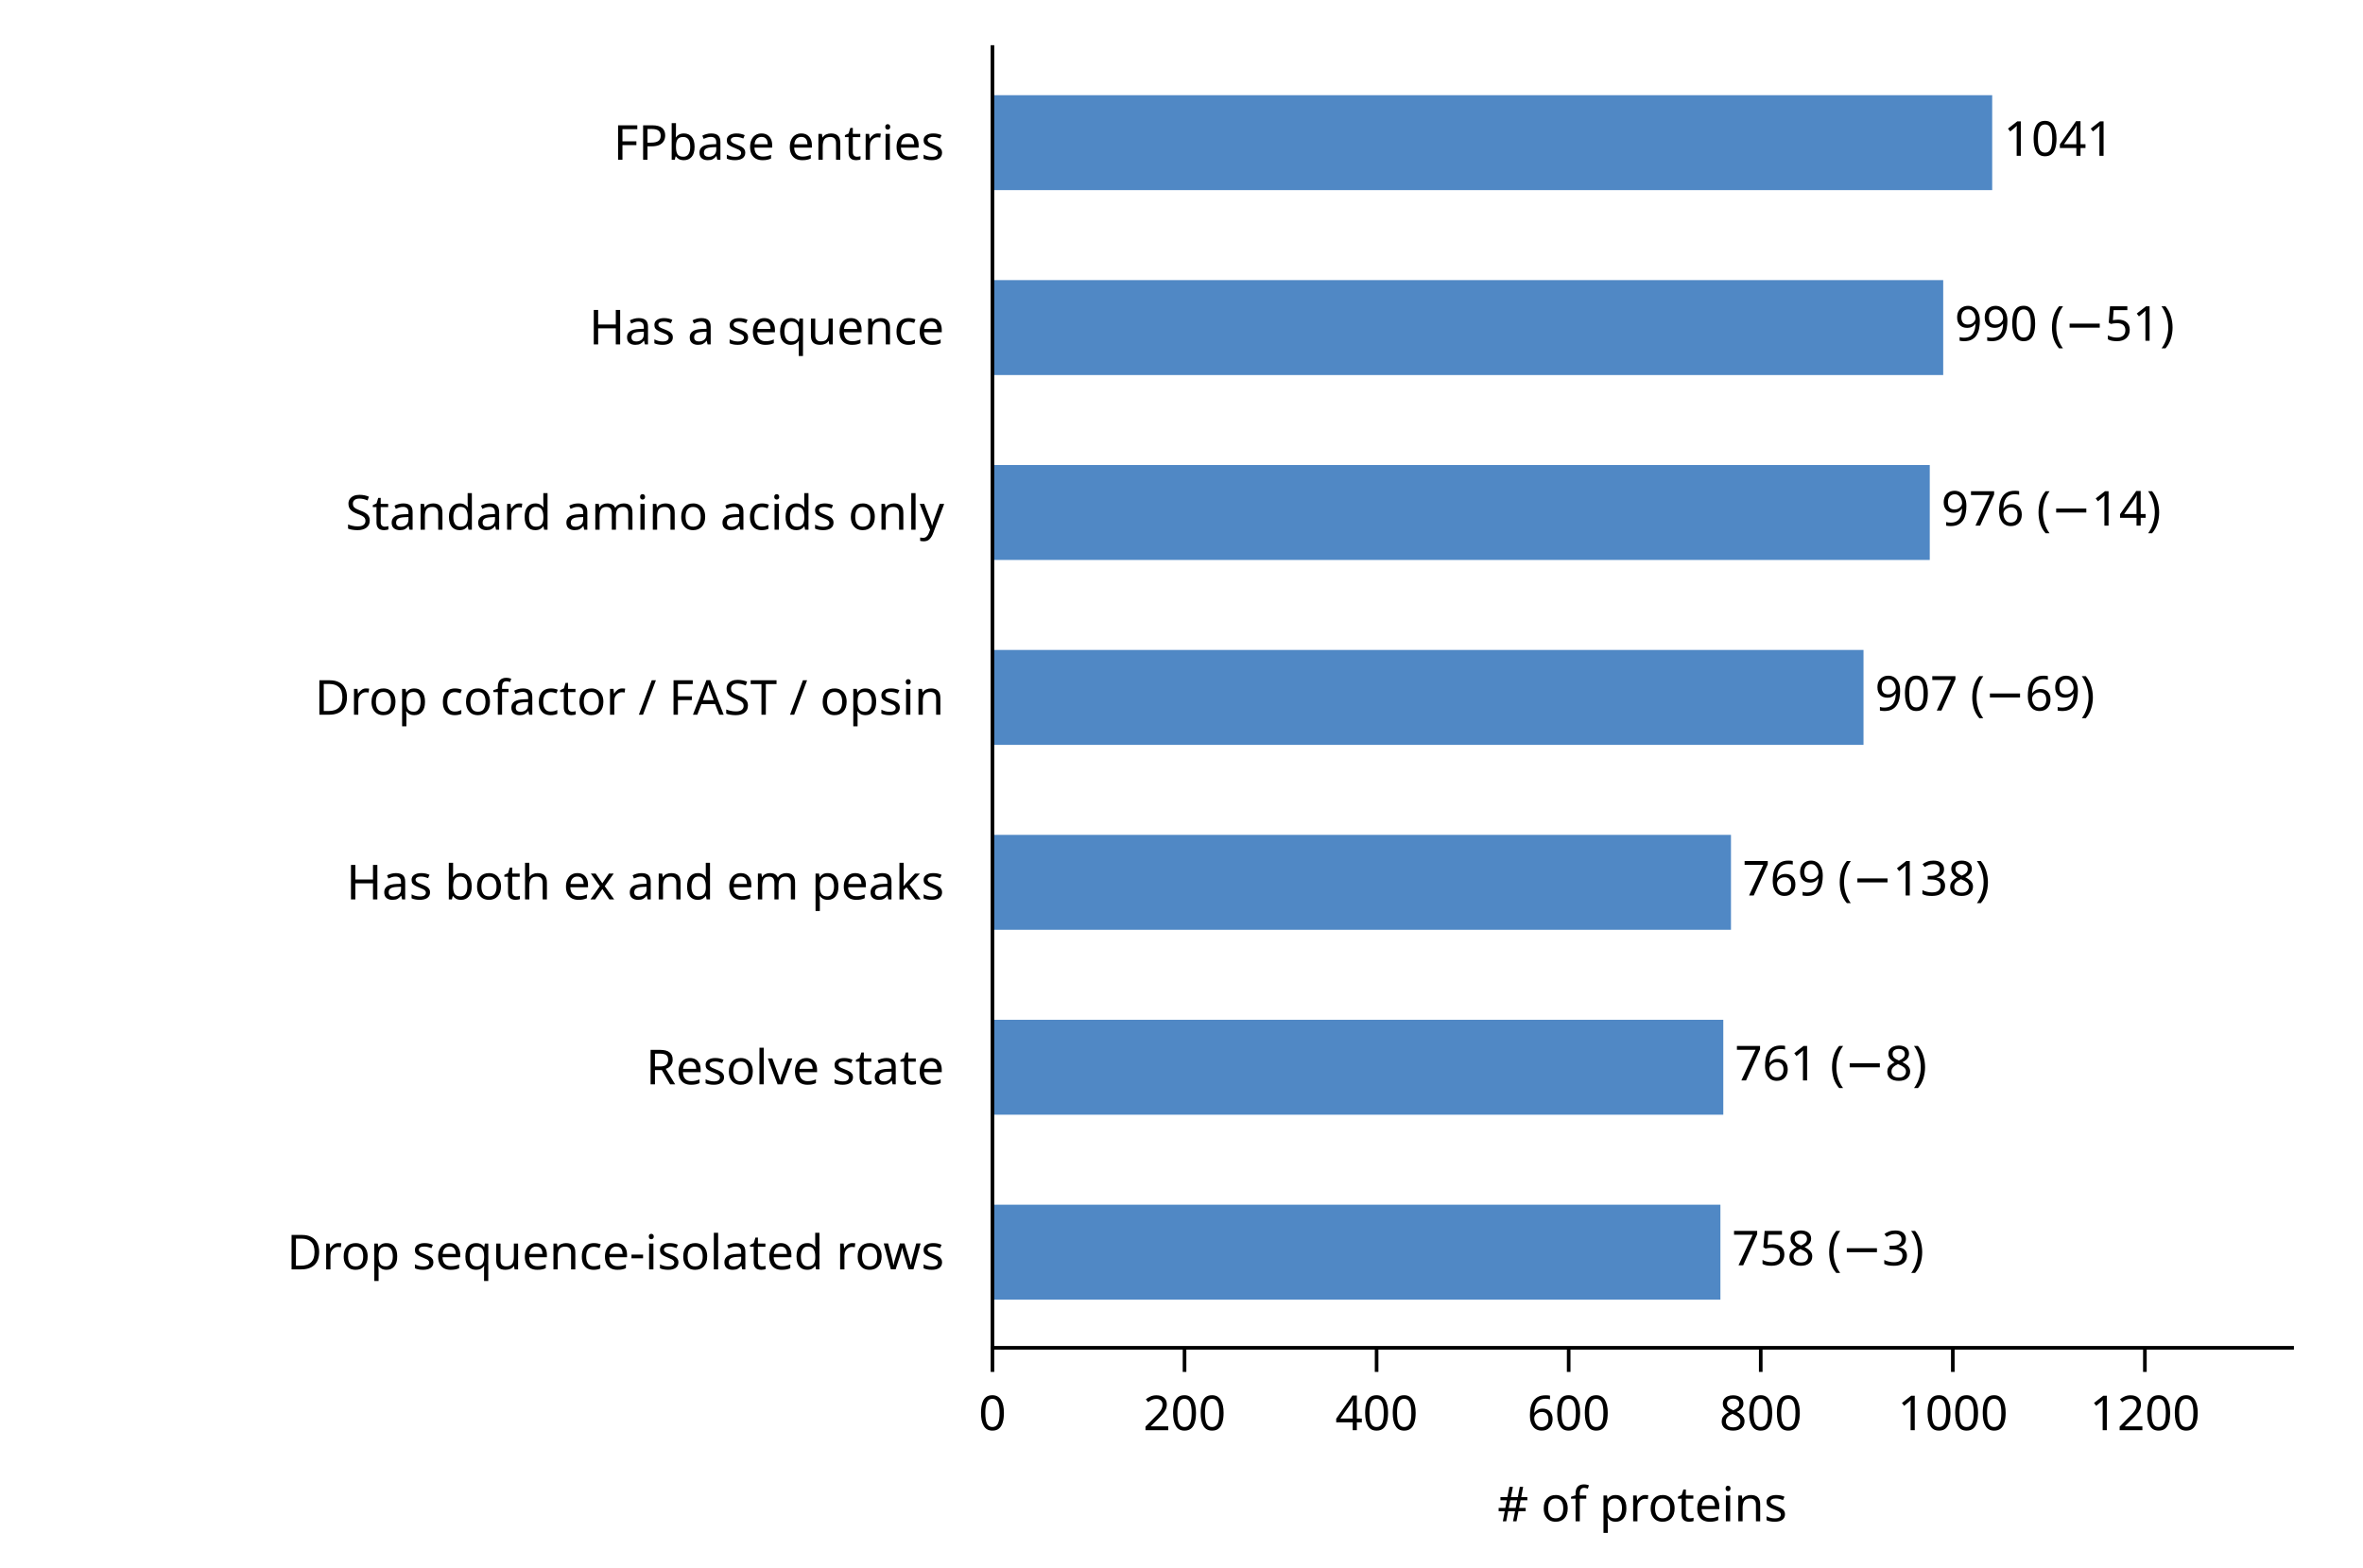
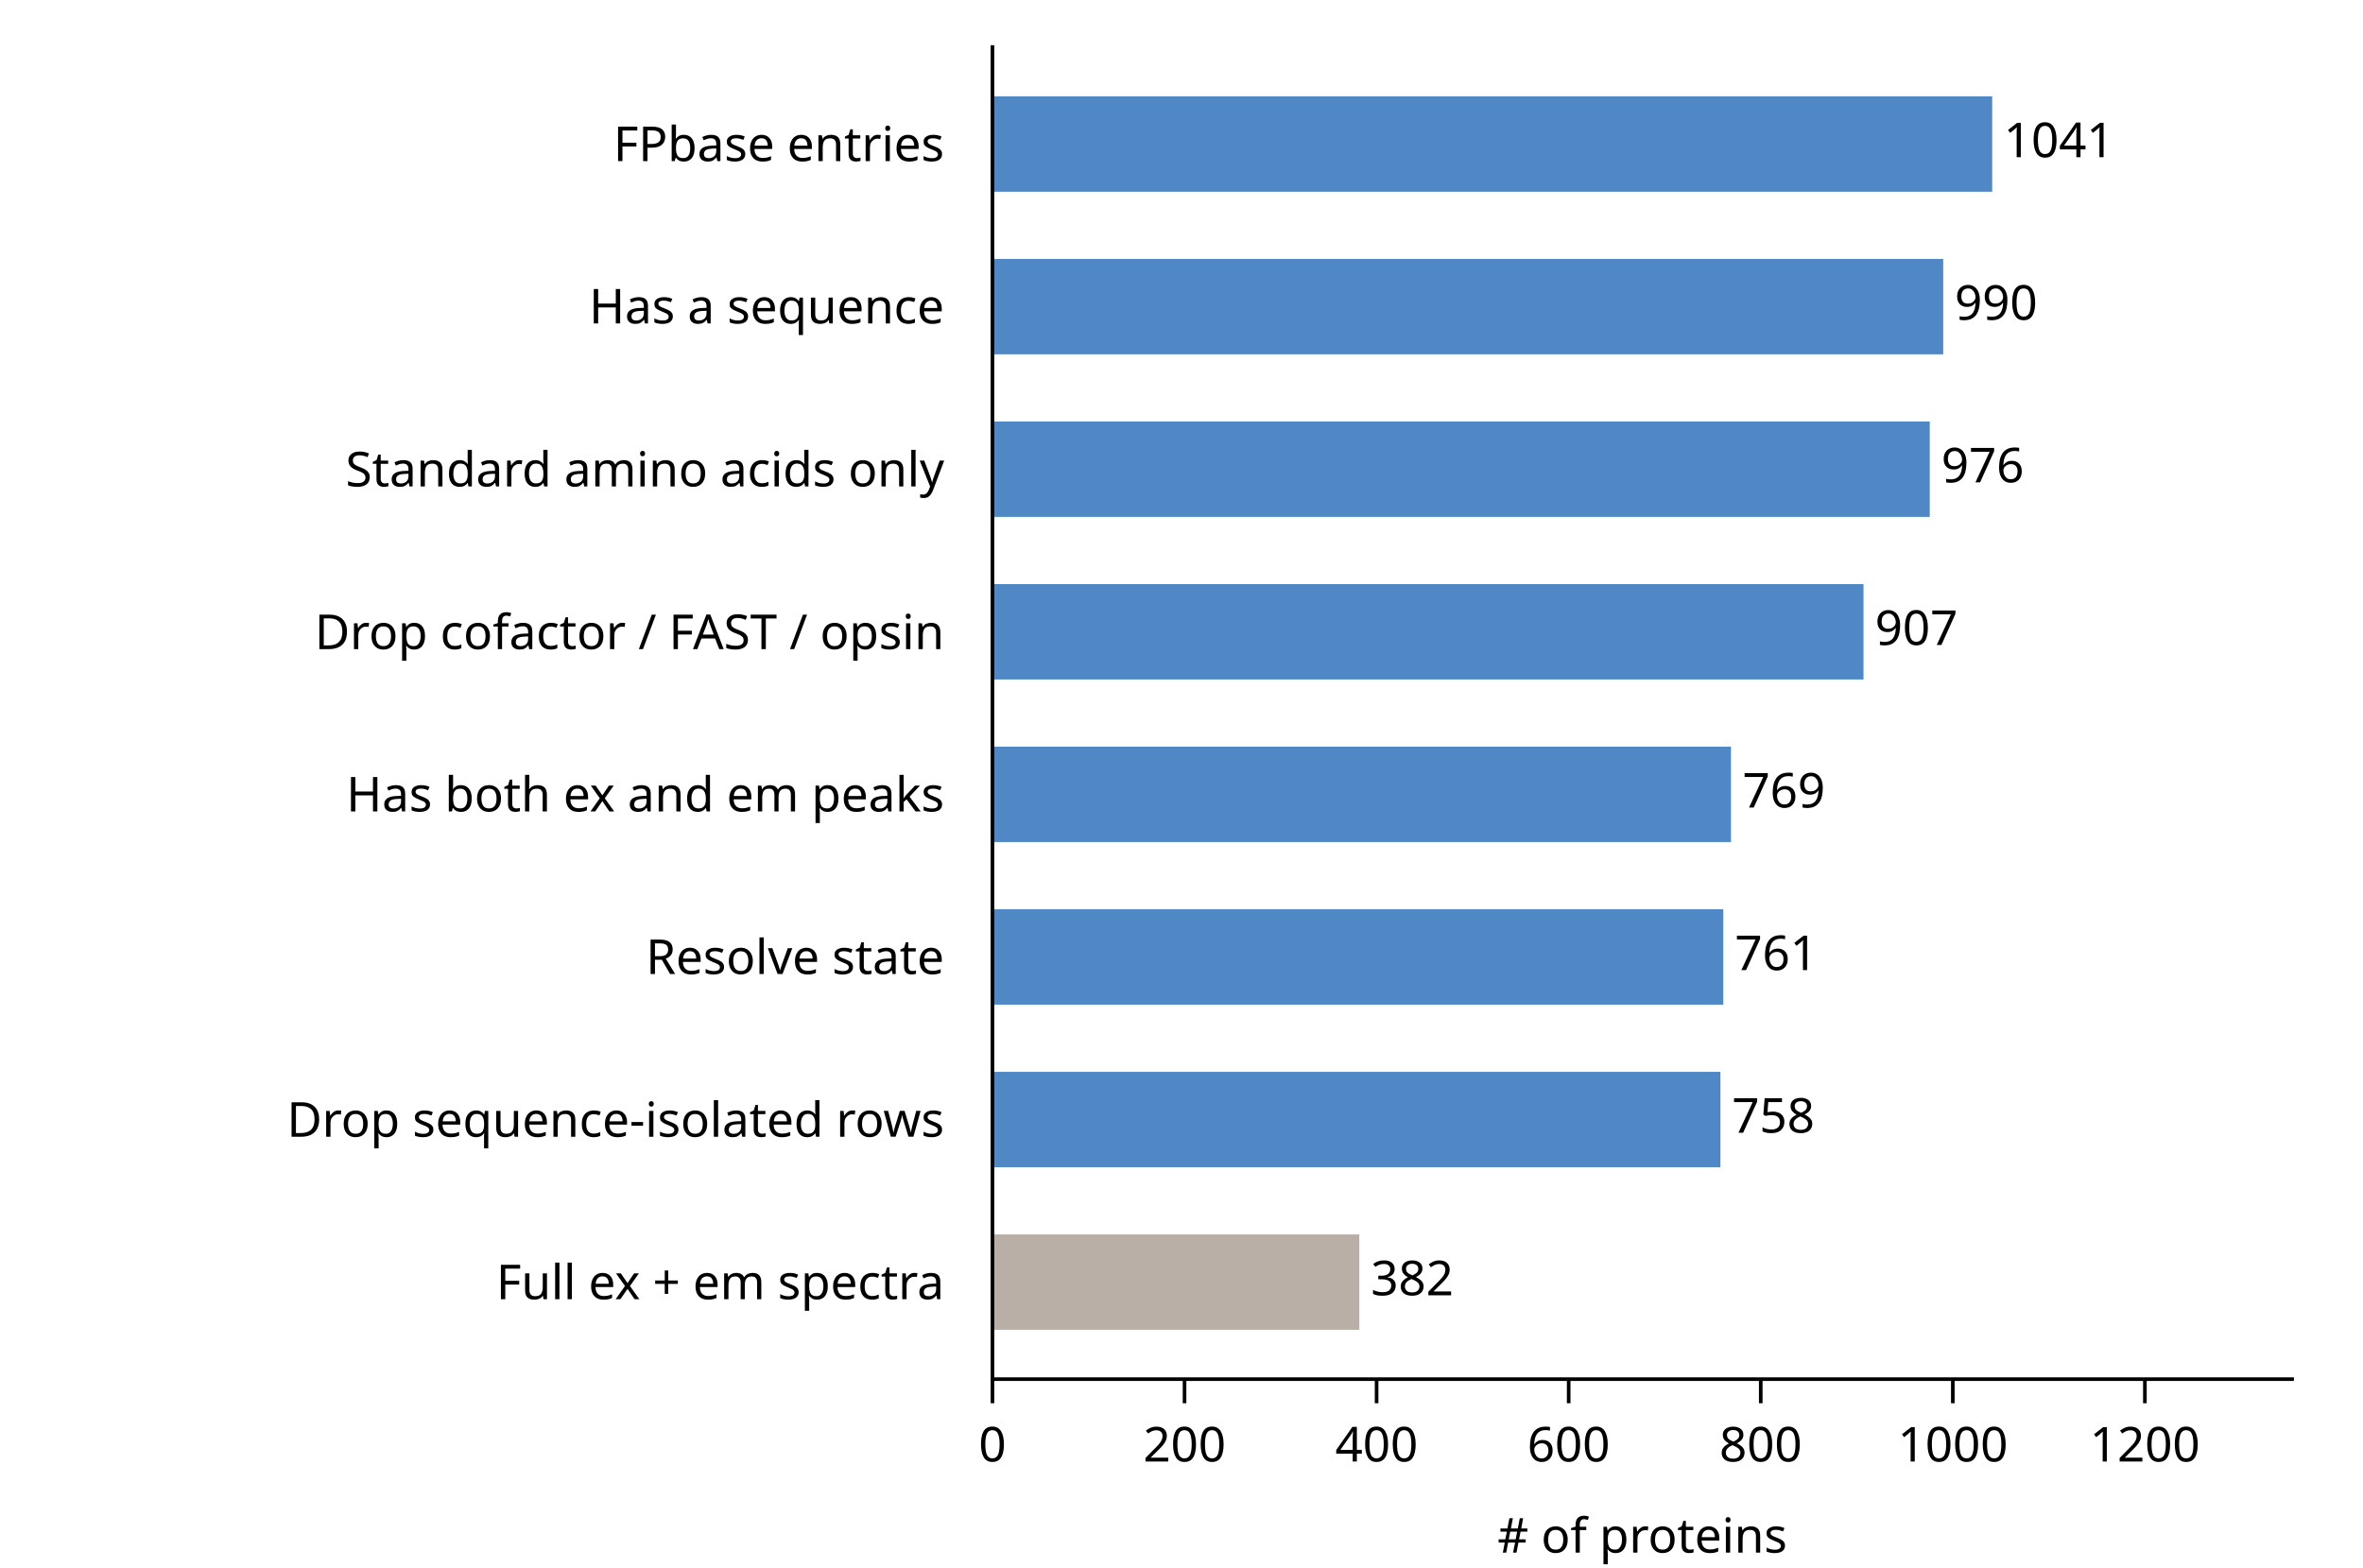
<svg xmlns="http://www.w3.org/2000/svg" xmlns:xlink="http://www.w3.org/1999/xlink" width="490pt" height="325pt" viewBox="0 0 490 325" version="1.1">
  <defs>
    <style type="text/css">*{stroke-linejoin: round; stroke-linecap: butt}</style>
  </defs>
  <g id="figure_1">
    <g id="patch_1">
      <path d="M 0 325  L 490 325  L 490 0  L 0 0  L 0 325  z " style="fill: none" />
    </g>
    <g id="axes_1">
      <g id="patch_2">
-         <path d="M 205.8 279.5  L 475.3 279.5  L 475.3 9.75  L 205.8 9.75  L 205.8 279.5  z " style="fill: none" />
+         <path d="M 205.8 286  L 475.3 286  L 475.3 9.75  L 205.8 9.75  L 205.8 286  z " style="fill: none" />
      </g>
      <g id="patch_3">
-         <path d="M 205.8 19.741  L 413.108 19.741  L 413.108 39.426  L 205.8 39.426  z " clip-path="url(#p421e87cde5)" style="fill: #5088c5" />
+         <path d="M 205.8 19.981  L 413.108 19.981  L 413.108 39.761  L 205.8 39.761  z " clip-path="url(#p84f291fbf5)" style="fill: #5088c5" />
      </g>
      <g id="patch_4">
-         <path d="M 205.8 58.088  L 402.951 58.088  L 402.951 77.773  L 205.8 77.773  z " clip-path="url(#p421e87cde5)" style="fill: #5088c5" />
+         <path d="M 205.8 53.697  L 402.951 53.697  L 402.951 73.476  L 205.8 73.476  z " clip-path="url(#p84f291fbf5)" style="fill: #5088c5" />
      </g>
      <g id="patch_5">
-         <path d="M 205.8 96.435  L 400.163 96.435  L 400.163 116.12  L 205.8 116.12  z " clip-path="url(#p421e87cde5)" style="fill: #5088c5" />
+         <path d="M 205.8 87.412  L 400.163 87.412  L 400.163 107.192  L 205.8 107.192  z " clip-path="url(#p84f291fbf5)" style="fill: #5088c5" />
      </g>
      <g id="patch_6">
-         <path d="M 205.8 134.783  L 386.423 134.783  L 386.423 154.467  L 205.8 154.467  z " clip-path="url(#p421e87cde5)" style="fill: #5088c5" />
+         <path d="M 205.8 121.127  L 386.423 121.127  L 386.423 140.907  L 205.8 140.907  z " clip-path="url(#p84f291fbf5)" style="fill: #5088c5" />
      </g>
      <g id="patch_7">
-         <path d="M 205.8 173.13  L 358.941 173.13  L 358.941 192.815  L 205.8 192.815  z " clip-path="url(#p421e87cde5)" style="fill: #5088c5" />
+         <path d="M 205.8 154.843  L 358.941 154.843  L 358.941 174.623  L 205.8 174.623  z " clip-path="url(#p84f291fbf5)" style="fill: #5088c5" />
      </g>
      <g id="patch_8">
-         <path d="M 205.8 211.477  L 357.348 211.477  L 357.348 231.162  L 205.8 231.162  z " clip-path="url(#p421e87cde5)" style="fill: #5088c5" />
+         <path d="M 205.8 188.558  L 357.348 188.558  L 357.348 208.338  L 205.8 208.338  z " clip-path="url(#p84f291fbf5)" style="fill: #5088c5" />
      </g>
      <g id="patch_9">
-         <path d="M 205.8 249.824  L 356.75 249.824  L 356.75 269.509  L 205.8 269.509  z " clip-path="url(#p421e87cde5)" style="fill: #5088c5" />
+         <path d="M 205.8 222.274  L 356.75 222.274  L 356.75 242.053  L 205.8 242.053  z " clip-path="url(#p84f291fbf5)" style="fill: #5088c5" />
+       </g>
+       <g id="patch_10">
+         <path d="M 205.8 255.989  L 281.873 255.989  L 281.873 275.769  L 205.8 275.769  z " clip-path="url(#p84f291fbf5)" style="fill: #b9afa7" />
      </g>
      <g id="matplotlib.axis_1">
        <g id="xtick_1">
          <g id="line2d_1">
            <defs>
-               <path id="mf52250e549" d="M 0 0  L 0 5  " style="stroke: #000000; stroke-width: 0.75" />
+               <path id="mca99bb22ea" d="M 0 0  L 0 5  " style="stroke: #000000; stroke-width: 0.75" />
            </defs>
            <g>
-               <use xlink:href="#mf52250e549" x="205.8" y="279.5" style="stroke: #000000; stroke-width: 0.75" />
+               <use xlink:href="#mca99bb22ea" x="205.8" y="286" style="stroke: #000000; stroke-width: 0.75" />
            </g>
          </g>
          <g id="text_1">
-             <text style="font-size: 10px; font-family: 'Atkinson Hyperlegible Mono'; text-anchor: middle" x="205.8" y="296.58" transform="rotate(-0 205.8 296.5797)">0</text>
+             <text style="font-size: 10px; font-family: 'Atkinson Hyperlegible Mono'; text-anchor: middle" x="205.8" y="303.08" transform="rotate(-0 205.8 303.0797)">0</text>
          </g>
        </g>
        <g id="xtick_2">
          <g id="line2d_2">
            <g>
-               <use xlink:href="#mf52250e549" x="245.629" y="279.5" style="stroke: #000000; stroke-width: 0.75" />
+               <use xlink:href="#mca99bb22ea" x="245.629" y="286" style="stroke: #000000; stroke-width: 0.75" />
            </g>
          </g>
          <g id="text_2">
-             <text style="font-size: 10px; font-family: 'Atkinson Hyperlegible Mono'; text-anchor: middle" x="245.629" y="296.58" transform="rotate(-0 245.6286 296.5797)">200</text>
+             <text style="font-size: 10px; font-family: 'Atkinson Hyperlegible Mono'; text-anchor: middle" x="245.629" y="303.08" transform="rotate(-0 245.6286 303.0797)">200</text>
          </g>
        </g>
        <g id="xtick_3">
          <g id="line2d_3">
            <g>
-               <use xlink:href="#mf52250e549" x="285.457" y="279.5" style="stroke: #000000; stroke-width: 0.75" />
+               <use xlink:href="#mca99bb22ea" x="285.457" y="286" style="stroke: #000000; stroke-width: 0.75" />
            </g>
          </g>
          <g id="text_3">
-             <text style="font-size: 10px; font-family: 'Atkinson Hyperlegible Mono'; text-anchor: middle" x="285.457" y="296.58" transform="rotate(-0 285.4571 296.5797)">400</text>
+             <text style="font-size: 10px; font-family: 'Atkinson Hyperlegible Mono'; text-anchor: middle" x="285.457" y="303.08" transform="rotate(-0 285.4571 303.0797)">400</text>
          </g>
        </g>
        <g id="xtick_4">
          <g id="line2d_4">
            <g>
-               <use xlink:href="#mf52250e549" x="325.286" y="279.5" style="stroke: #000000; stroke-width: 0.75" />
+               <use xlink:href="#mca99bb22ea" x="325.286" y="286" style="stroke: #000000; stroke-width: 0.75" />
            </g>
          </g>
          <g id="text_4">
-             <text style="font-size: 10px; font-family: 'Atkinson Hyperlegible Mono'; text-anchor: middle" x="325.286" y="296.58" transform="rotate(-0 325.2857 296.5797)">600</text>
+             <text style="font-size: 10px; font-family: 'Atkinson Hyperlegible Mono'; text-anchor: middle" x="325.286" y="303.08" transform="rotate(-0 325.2857 303.0797)">600</text>
          </g>
        </g>
        <g id="xtick_5">
          <g id="line2d_5">
            <g>
-               <use xlink:href="#mf52250e549" x="365.114" y="279.5" style="stroke: #000000; stroke-width: 0.75" />
+               <use xlink:href="#mca99bb22ea" x="365.114" y="286" style="stroke: #000000; stroke-width: 0.75" />
            </g>
          </g>
          <g id="text_5">
-             <text style="font-size: 10px; font-family: 'Atkinson Hyperlegible Mono'; text-anchor: middle" x="365.114" y="296.58" transform="rotate(-0 365.1143 296.5797)">800</text>
+             <text style="font-size: 10px; font-family: 'Atkinson Hyperlegible Mono'; text-anchor: middle" x="365.114" y="303.08" transform="rotate(-0 365.1143 303.0797)">800</text>
          </g>
        </g>
        <g id="xtick_6">
          <g id="line2d_6">
            <g>
-               <use xlink:href="#mf52250e549" x="404.943" y="279.5" style="stroke: #000000; stroke-width: 0.75" />
+               <use xlink:href="#mca99bb22ea" x="404.943" y="286" style="stroke: #000000; stroke-width: 0.75" />
            </g>
          </g>
          <g id="text_6">
-             <text style="font-size: 10px; font-family: 'Atkinson Hyperlegible Mono'; text-anchor: middle" x="404.943" y="296.58" transform="rotate(-0 404.9428 296.5797)">1000</text>
+             <text style="font-size: 10px; font-family: 'Atkinson Hyperlegible Mono'; text-anchor: middle" x="404.943" y="303.08" transform="rotate(-0 404.9428 303.0797)">1000</text>
          </g>
        </g>
        <g id="xtick_7">
          <g id="line2d_7">
            <g>
-               <use xlink:href="#mf52250e549" x="444.771" y="279.5" style="stroke: #000000; stroke-width: 0.75" />
+               <use xlink:href="#mca99bb22ea" x="444.771" y="286" style="stroke: #000000; stroke-width: 0.75" />
            </g>
          </g>
          <g id="text_7">
-             <text style="font-size: 10px; font-family: 'Atkinson Hyperlegible Mono'; text-anchor: middle" x="444.771" y="296.58" transform="rotate(-0 444.7714 296.5797)">1200</text>
+             <text style="font-size: 10px; font-family: 'Atkinson Hyperlegible Mono'; text-anchor: middle" x="444.771" y="303.08" transform="rotate(-0 444.7714 303.0797)">1200</text>
          </g>
        </g>
        <g id="text_8">
-           <text style="font-weight: 500; font-size: 10px; font-family: 'Atkinson Hyperlegible Next', 'Noto Sans', 'DejaVu Sans'; text-anchor: middle" x="340.55" y="315.48" transform="rotate(-0 340.55 315.4797)"># of proteins</text>
+           <text style="font-weight: 500; font-size: 10px; font-family: 'Atkinson Hyperlegible Next', 'Noto Sans', 'DejaVu Sans'; text-anchor: middle" x="340.55" y="321.98" transform="rotate(-0 340.55 321.9797)"># of proteins</text>
        </g>
      </g>
      <g id="matplotlib.axis_2">
        <g id="ytick_1">
          <g id="line2d_8" />
          <g id="text_9">
-             <text style="font-size: 10px; font-family: 'Atkinson Hyperlegible Next', 'Noto Sans', 'DejaVu Sans'; text-anchor: end" x="195.8" y="33.123" transform="rotate(-0 195.8 33.12305)">FPbase entries</text>
+             <text style="font-size: 10px; font-family: 'Atkinson Hyperlegible Next', 'Noto Sans', 'DejaVu Sans'; text-anchor: end" x="195.8" y="33.411" transform="rotate(-0 195.8 33.41116)">FPbase entries</text>
          </g>
        </g>
        <g id="ytick_2">
          <g id="line2d_9" />
          <g id="text_10">
-             <text style="font-size: 10px; font-family: 'Atkinson Hyperlegible Next', 'Noto Sans', 'DejaVu Sans'; text-anchor: end" x="195.8" y="71.416" transform="rotate(-0 195.8 71.41563)">Has a sequence</text>
+             <text style="font-size: 10px; font-family: 'Atkinson Hyperlegible Next', 'Noto Sans', 'DejaVu Sans'; text-anchor: end" x="195.8" y="67.072" transform="rotate(-0 195.8 67.07181)">Has a sequence</text>
          </g>
        </g>
        <g id="ytick_3">
          <g id="line2d_10" />
          <g id="text_11">
-             <text style="font-size: 10px; font-family: 'Atkinson Hyperlegible Next', 'Noto Sans', 'DejaVu Sans'; text-anchor: end" x="195.8" y="109.848" transform="rotate(-0 195.8 109.848)">Standard amino acids only</text>
+             <text style="font-size: 10px; font-family: 'Atkinson Hyperlegible Next', 'Noto Sans', 'DejaVu Sans'; text-anchor: end" x="195.8" y="100.872" transform="rotate(-0 195.8 100.8723)">Standard amino acids only</text>
          </g>
        </g>
        <g id="ytick_4">
          <g id="line2d_11" />
          <g id="text_12">
-             <text style="font-size: 10px; font-family: 'Atkinson Hyperlegible Next', 'Noto Sans', 'DejaVu Sans'; text-anchor: end" x="195.8" y="148.215" transform="rotate(-0 195.8 148.2148)">Drop cofactor / FAST / opsin</text>
+             <text style="font-size: 10px; font-family: 'Atkinson Hyperlegible Next', 'Noto Sans', 'DejaVu Sans'; text-anchor: end" x="195.8" y="134.607" transform="rotate(-0 195.8 134.6072)">Drop cofactor / FAST / opsin</text>
          </g>
        </g>
        <g id="ytick_5">
          <g id="line2d_12" />
          <g id="text_13">
-             <text style="font-size: 10px; font-family: 'Atkinson Hyperlegible Next', 'Noto Sans', 'DejaVu Sans'; text-anchor: end" x="195.8" y="186.512" transform="rotate(-0 195.8 186.5121)">Has both ex and em peaks</text>
+             <text style="font-size: 10px; font-family: 'Atkinson Hyperlegible Next', 'Noto Sans', 'DejaVu Sans'; text-anchor: end" x="195.8" y="168.273" transform="rotate(-0 195.8 168.2725)">Has both ex and em peaks</text>
          </g>
        </g>
        <g id="ytick_6">
          <g id="line2d_13" />
          <g id="text_14">
-             <text style="font-size: 10px; font-family: 'Atkinson Hyperlegible Next', 'Noto Sans', 'DejaVu Sans'; text-anchor: end" x="195.8" y="224.859" transform="rotate(-0 195.8 224.8594)">Resolve state</text>
+             <text style="font-size: 10px; font-family: 'Atkinson Hyperlegible Next', 'Noto Sans', 'DejaVu Sans'; text-anchor: end" x="195.8" y="201.988" transform="rotate(-0 195.8 201.9879)">Resolve state</text>
          </g>
        </g>
        <g id="ytick_7">
          <g id="line2d_14" />
          <g id="text_15">
-             <text style="font-size: 10px; font-family: 'Atkinson Hyperlegible Next', 'Noto Sans', 'DejaVu Sans'; text-anchor: end" x="195.8" y="263.237" transform="rotate(-0 195.8 263.2371)">Drop sequence-isolated rows</text>
-           </g>
-         </g>
-       </g>
-       <g id="patch_10">
-         <path d="M 205.8 279.5  L 205.8 9.75  " style="fill: none; stroke: #000000; stroke-width: 0.75; stroke-linejoin: miter; stroke-linecap: square" />
+             <text style="font-size: 10px; font-family: 'Atkinson Hyperlegible Next', 'Noto Sans', 'DejaVu Sans'; text-anchor: end" x="195.8" y="235.734" transform="rotate(-0 195.8 235.7337)">Drop sequence-isolated rows</text>
+           </g>
+         </g>
+         <g id="ytick_8">
+           <g id="line2d_15" />
+           <g id="text_16">
+             <text style="font-size: 10px; font-family: 'Atkinson Hyperlegible Next', 'Noto Sans', 'DejaVu Sans'; text-anchor: end" x="195.8" y="269.419" transform="rotate(-0 195.8 269.4185)">Full ex + em spectra</text>
+           </g>
+         </g>
      </g>
      <g id="patch_11">
-         <path d="M 205.8 279.5  L 475.3 279.5  " style="fill: none; stroke: #000000; stroke-width: 0.75; stroke-linejoin: miter; stroke-linecap: square" />
-       </g>
-       <g id="text_16">
-         <text style="font-size: 10px; font-family: 'Atkinson Hyperlegible Mono'; text-anchor: start" x="415.497" y="32.313" transform="rotate(-0 415.4974 32.31289)">1041</text>
+         <path d="M 205.8 286  L 205.8 9.75  " style="fill: none; stroke: #000000; stroke-width: 0.75; stroke-linejoin: miter; stroke-linecap: square" />
+       </g>
+       <g id="patch_12">
+         <path d="M 205.8 286  L 475.3 286  " style="fill: none; stroke: #000000; stroke-width: 0.75; stroke-linejoin: miter; stroke-linecap: square" />
      </g>
      <g id="text_17">
-         <text style="font-size: 10px; font-family: 'Atkinson Hyperlegible Mono'; text-anchor: start" x="405.341" y="70.66" transform="rotate(-0 405.3411 70.66016)">990  (−51)</text>
+         <text style="font-size: 10px; font-family: 'Atkinson Hyperlegible Mono'; text-anchor: start" x="415.497" y="32.601" transform="rotate(-0 415.4974 32.601)">1041</text>
      </g>
      <g id="text_18">
-         <text style="font-size: 10px; font-family: 'Atkinson Hyperlegible Mono'; text-anchor: start" x="402.553" y="109.007" transform="rotate(-0 402.5531 109.0074)">976  (−14)</text>
+         <text style="font-size: 10px; font-family: 'Atkinson Hyperlegible Mono'; text-anchor: start" x="405.341" y="66.316" transform="rotate(-0 405.3411 66.31634)">990</text>
      </g>
      <g id="text_19">
-         <text style="font-size: 10px; font-family: 'Atkinson Hyperlegible Mono'; text-anchor: start" x="388.812" y="147.355" transform="rotate(-0 388.8123 147.3547)">907  (−69)</text>
+         <text style="font-size: 10px; font-family: 'Atkinson Hyperlegible Mono'; text-anchor: start" x="402.553" y="100.032" transform="rotate(-0 402.5531 100.0317)">976</text>
      </g>
      <g id="text_20">
-         <text style="font-size: 10px; font-family: 'Atkinson Hyperlegible Mono'; text-anchor: start" x="361.331" y="185.702" transform="rotate(-0 361.3306 185.702)">769  (−138)</text>
+         <text style="font-size: 10px; font-family: 'Atkinson Hyperlegible Mono'; text-anchor: start" x="388.812" y="133.747" transform="rotate(-0 388.8123 133.747)">907</text>
      </g>
      <g id="text_21">
-         <text style="font-size: 10px; font-family: 'Atkinson Hyperlegible Mono'; text-anchor: start" x="359.737" y="224.049" transform="rotate(-0 359.7374 224.0492)">761  (−8)</text>
+         <text style="font-size: 10px; font-family: 'Atkinson Hyperlegible Mono'; text-anchor: start" x="361.331" y="167.462" transform="rotate(-0 361.3306 167.4624)">769</text>
      </g>
      <g id="text_22">
-         <text style="font-size: 10px; font-family: 'Atkinson Hyperlegible Mono'; text-anchor: start" x="359.14" y="262.396" transform="rotate(-0 359.14 262.3965)">758  (−3)</text>
+         <text style="font-size: 10px; font-family: 'Atkinson Hyperlegible Mono'; text-anchor: start" x="359.737" y="201.178" transform="rotate(-0 359.7374 201.1777)">761</text>
+       </g>
+       <g id="text_23">
+         <text style="font-size: 10px; font-family: 'Atkinson Hyperlegible Mono'; text-anchor: start" x="359.14" y="234.893" transform="rotate(-0 359.14 234.893)">758</text>
+       </g>
+       <g id="text_24">
+         <text style="font-size: 10px; font-family: 'Atkinson Hyperlegible Mono'; text-anchor: start" x="284.262" y="268.608" transform="rotate(-0 284.2623 268.6084)">382</text>
      </g>
    </g>
  </g>
  <defs>
-     <clipPath id="p421e87cde5">
-       <rect x="205.8" y="9.75" width="269.5" height="269.75" />
+     <clipPath id="p84f291fbf5">
+       <rect x="205.8" y="9.75" width="269.5" height="276.25" />
    </clipPath>
  </defs>
</svg>
